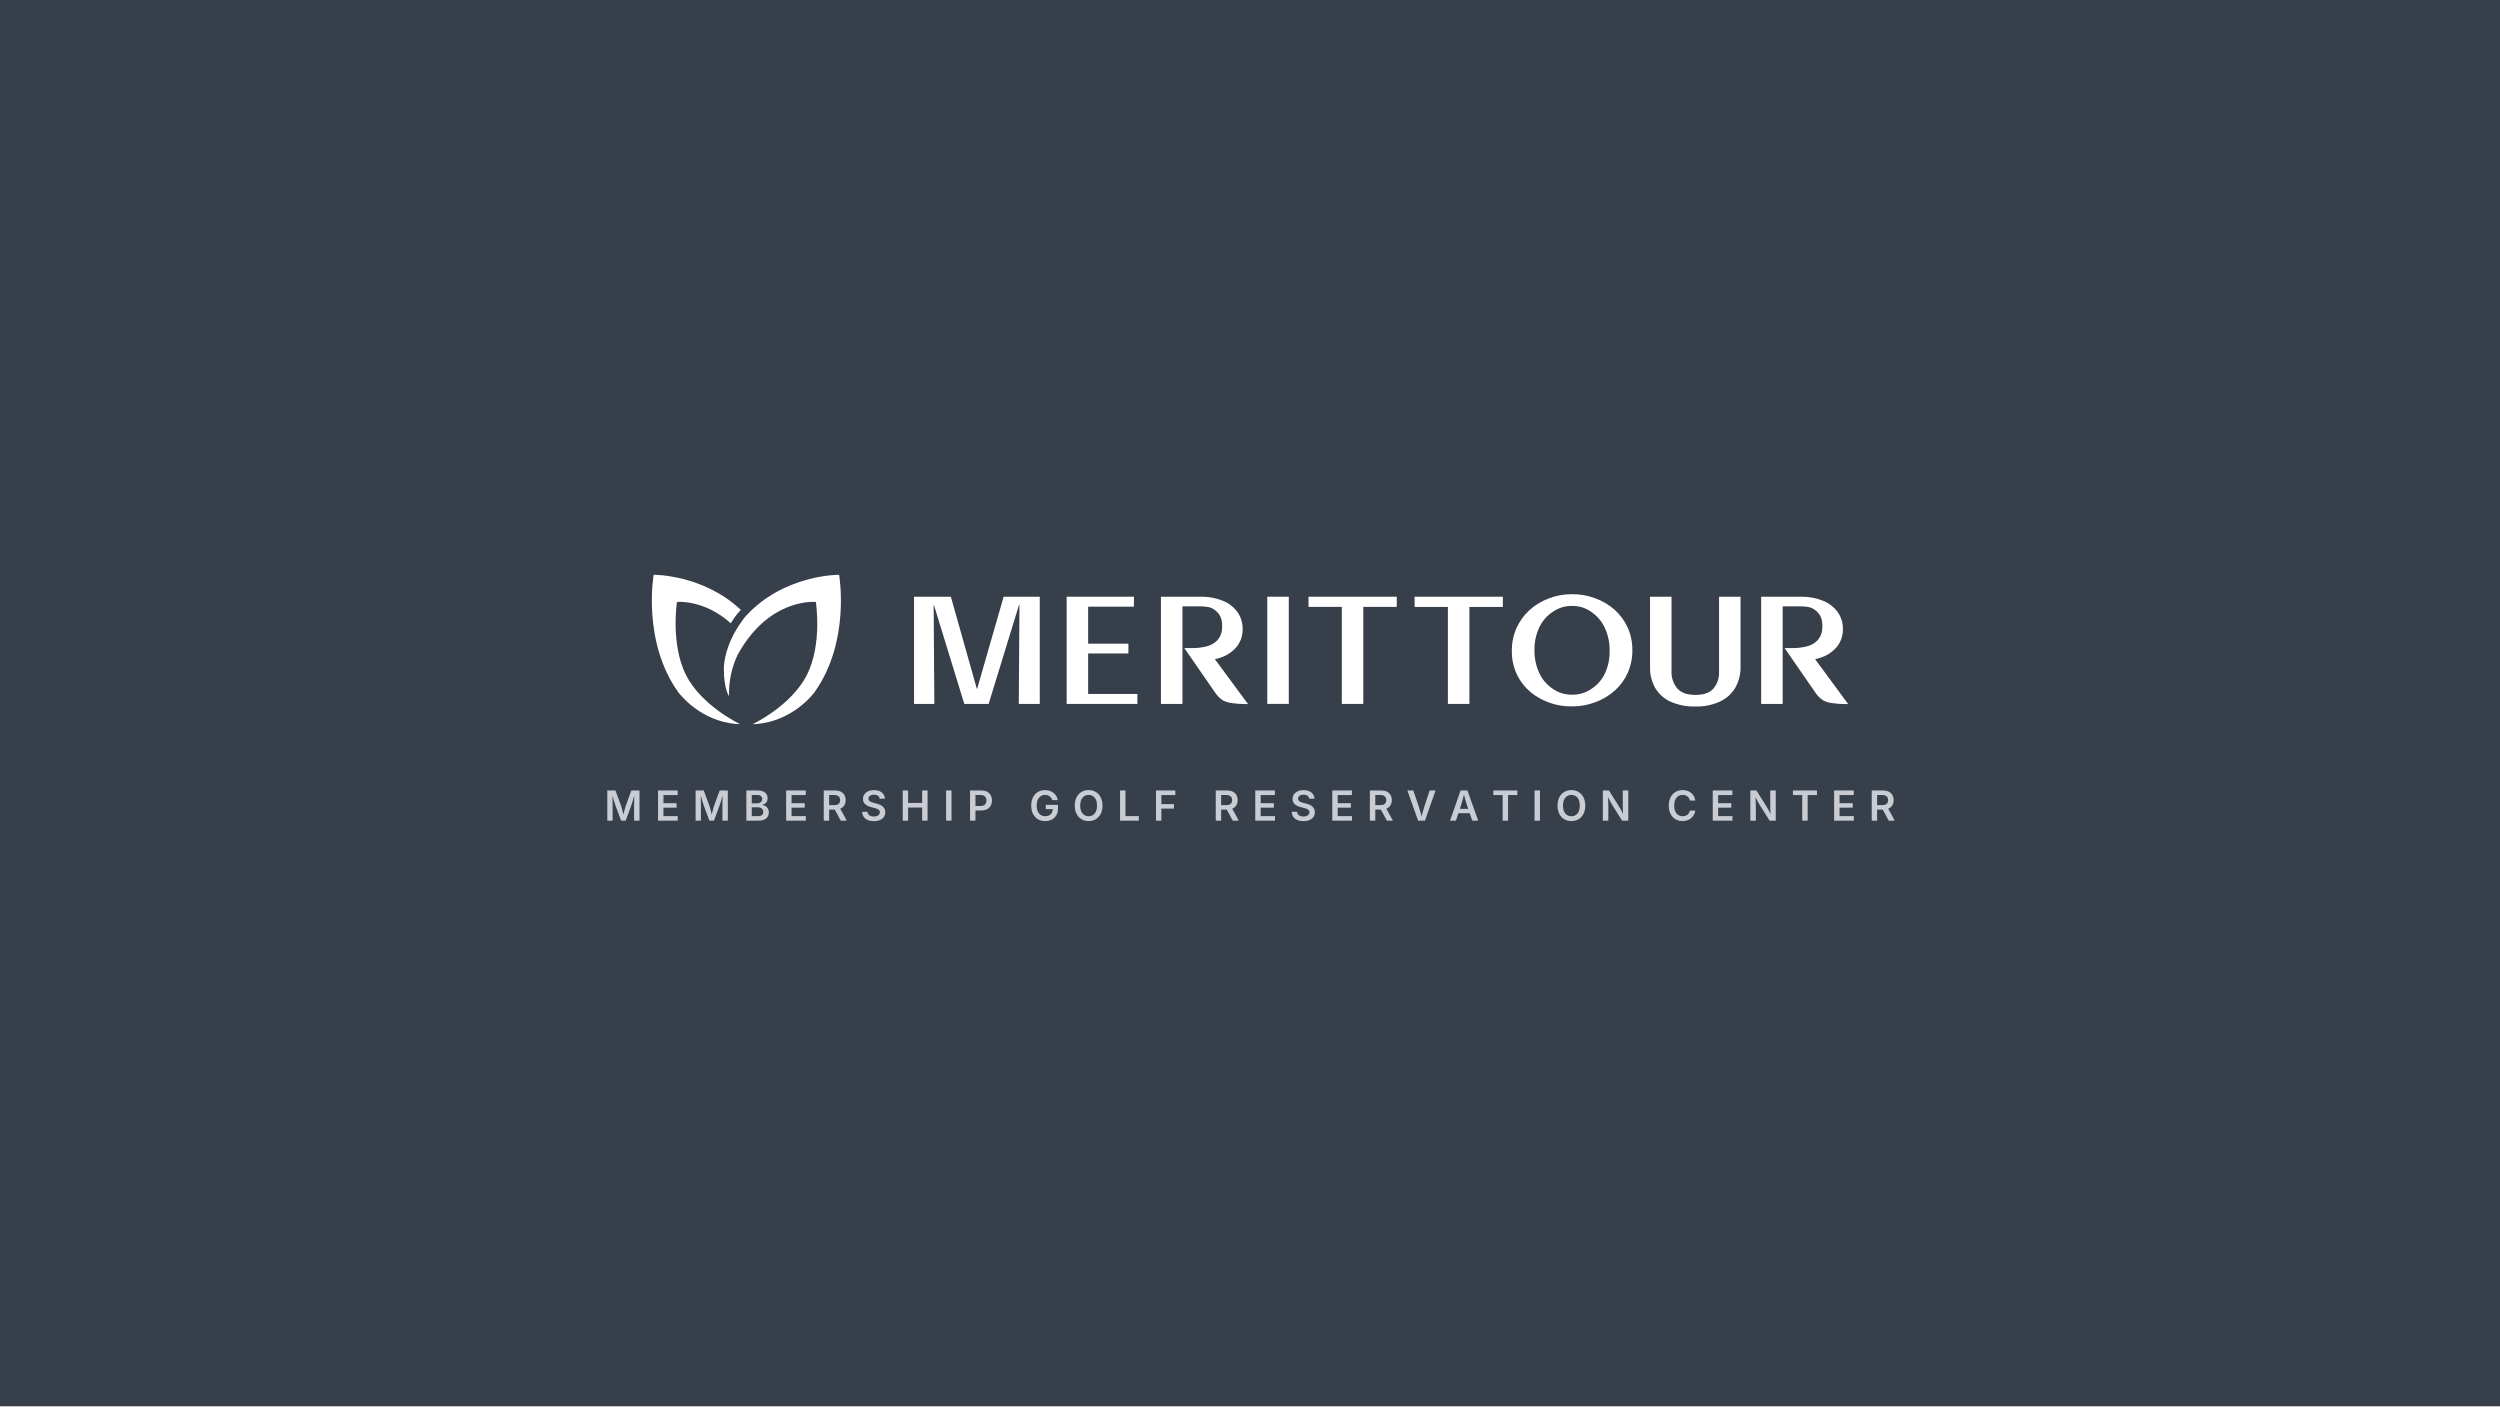
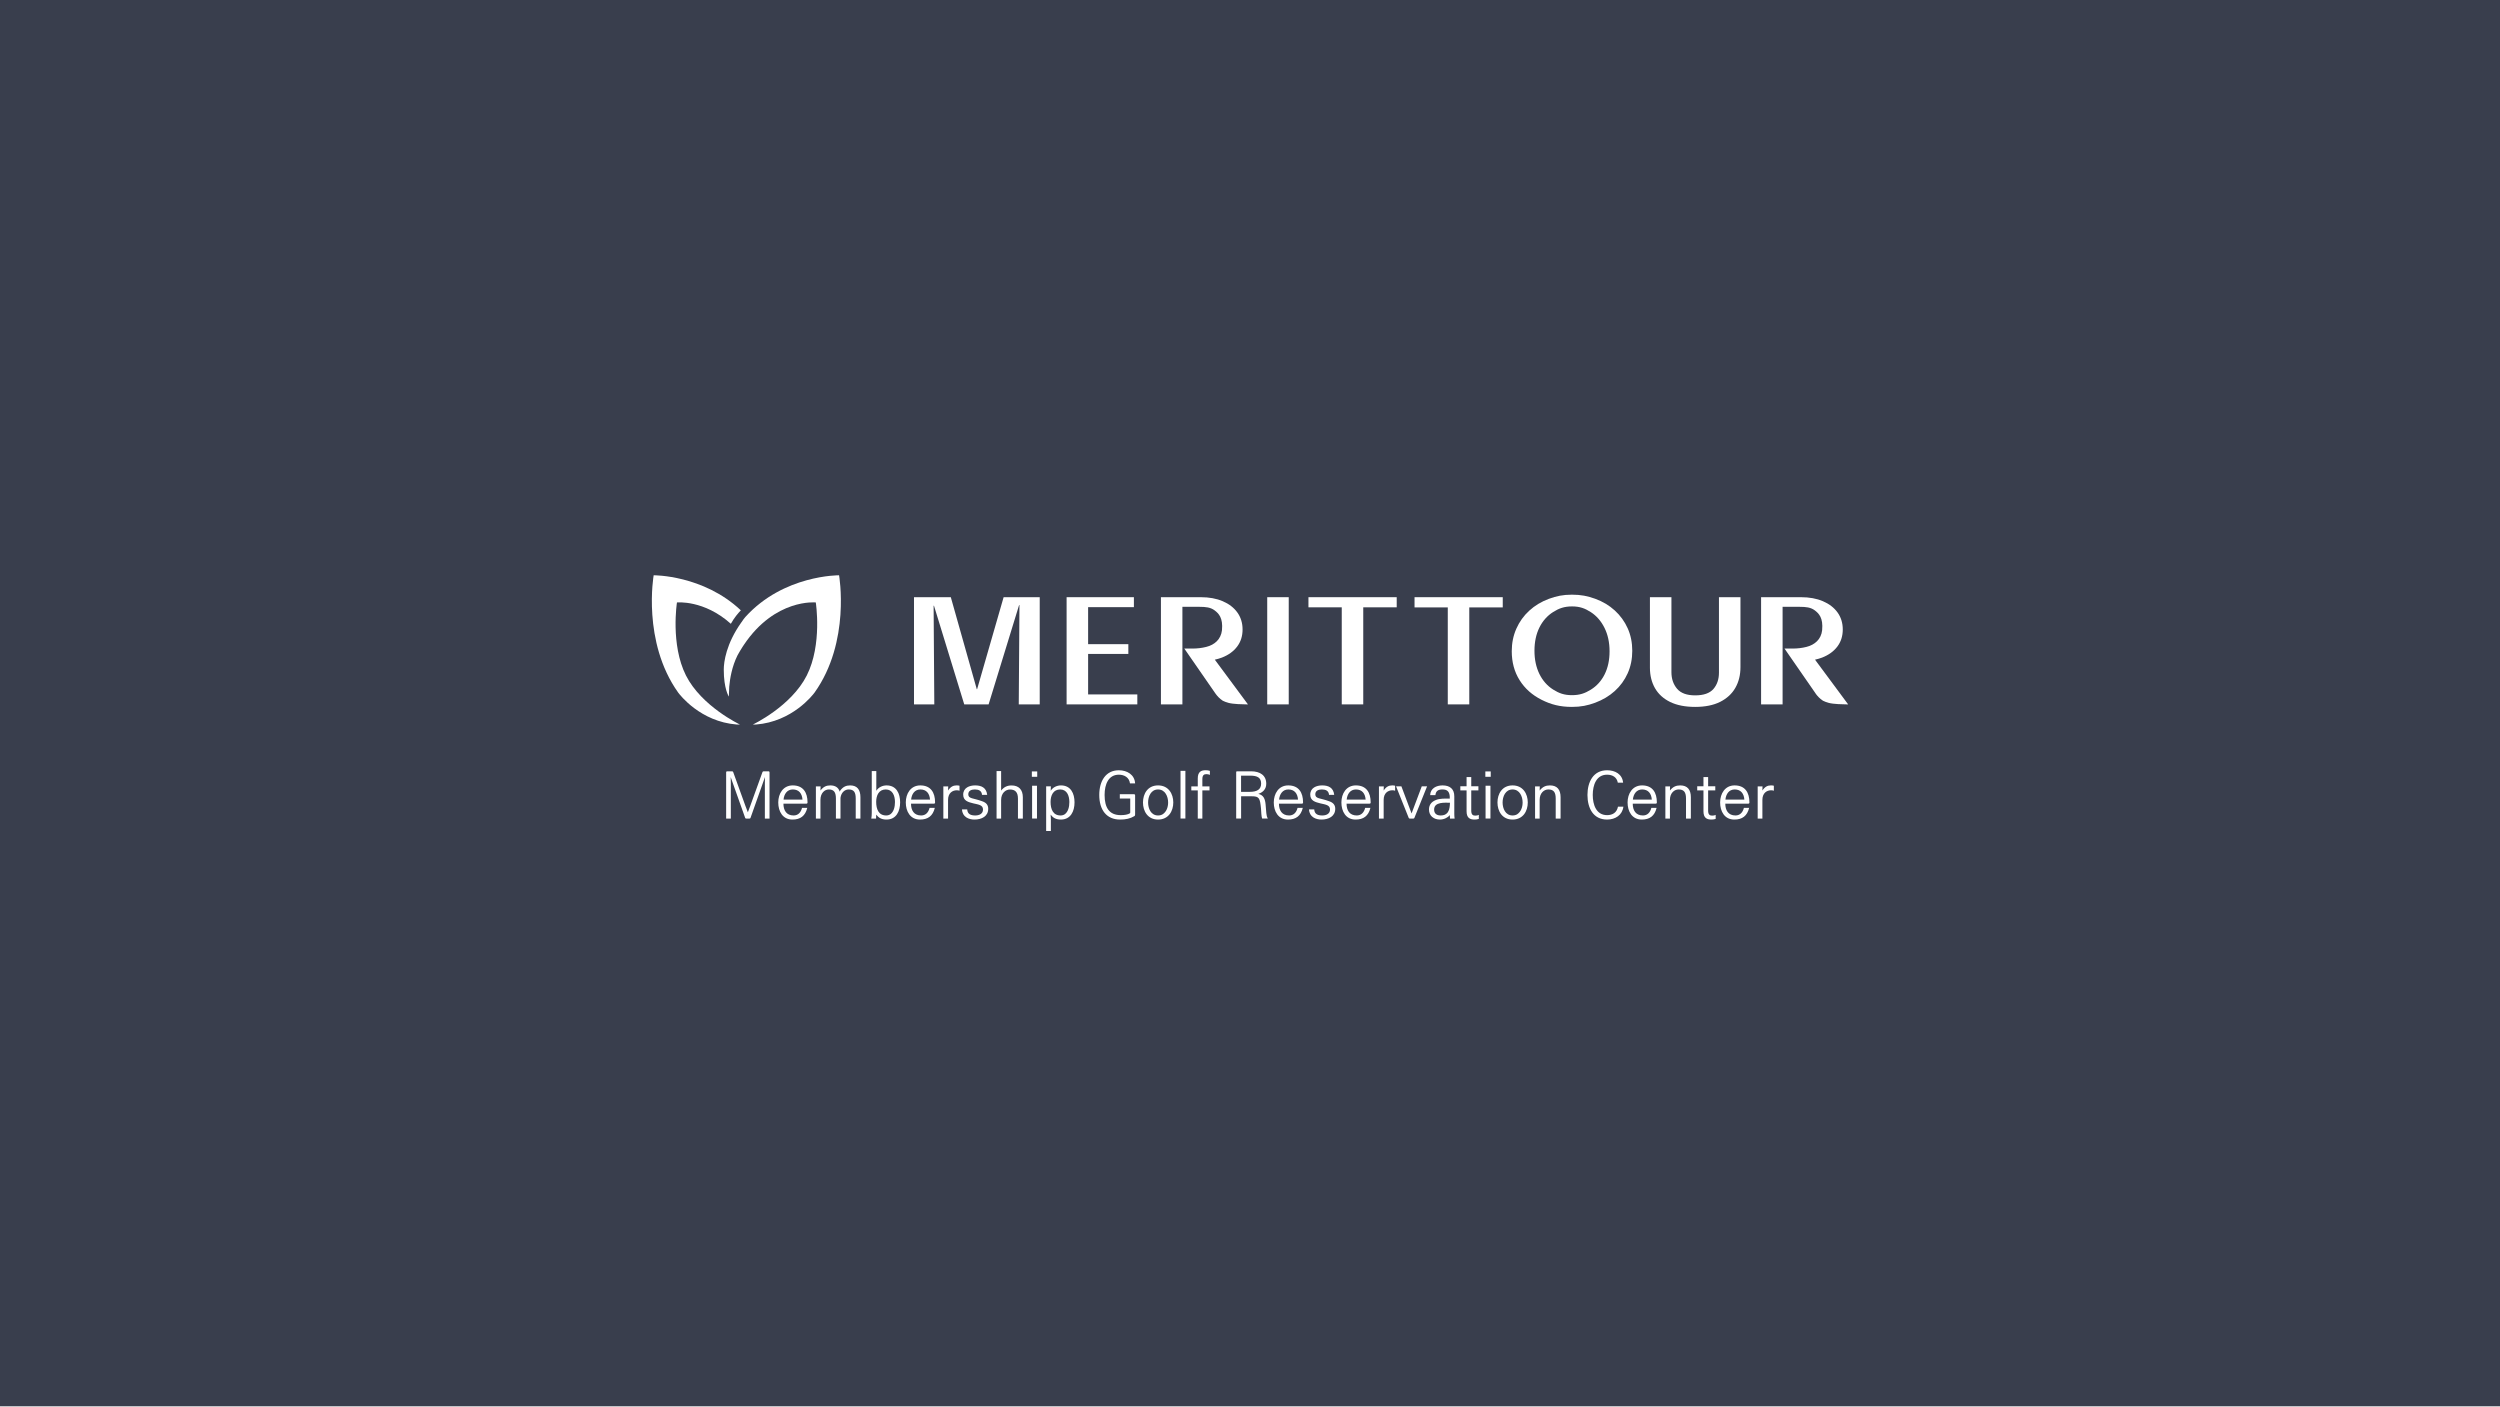
<svg xmlns="http://www.w3.org/2000/svg" width="2048" height="1152" viewBox="0 0 2048 1152">
-   <rect width="2048" height="1152" fill="#373f4a" />
-   <g transform="translate(534.00 470.86) scale(1.816692)" fill="#ffffff">
-     <polygon points="146.69 51.4 146.54 51.4 134.83 9.89 118.23 9.89 118.23 58.23 127.38 58.23 127.07 13.73 127.22 13.73 140.89 58.23 151.87 58.23 165.61 13.45 165.77 13.45 165.46 58.23 174.92 58.23 174.92 9.89 158.63 9.89 146.69 51.4" />
-     <polygon points="196.74 35.48 214.89 35.48 214.89 31.07 196.74 31.07 196.74 14.38 217.38 14.38 217.38 9.89 187.05 9.89 187.05 58.23 218.94 58.23 218.94 53.74 196.74 53.74 196.74 35.48" />
-     <rect x="277.51" y="9.89" width="9.7" height="48.33" />
-     <polygon points="296.11 14.47 311.12 14.47 311.12 58.23 320.81 58.23 320.81 14.47 335.9 14.47 335.9 9.89 296.11 9.89 296.11 14.47" />
-     <polygon points="343.94 14.5 358.95 14.5 358.95 58.23 368.65 58.23 368.65 14.5 383.74 14.5 383.74 9.89 343.94 9.89 343.94 14.5" />
-     <path d="M434.24,15.86a26.37,26.37,0,0,0-8.84-5.25,28.41,28.41,0,0,0-10.48-1.85,27.81,27.81,0,0,0-10.4,1.88A26.51,26.51,0,0,0,395.69,16a24.24,24.24,0,0,0-5.83,8.1,24.86,24.86,0,0,0-2.07,10.2,23.92,23.92,0,0,0,3.56,13,24.44,24.44,0,0,0,9.89,8.85,28.57,28.57,0,0,0,13.68,3.19,28,28,0,0,0,10.48-1.88,27.07,27.07,0,0,0,8.84-5.26,23.57,23.57,0,0,0,5.82-8,24.55,24.55,0,0,0,2.08-10.16,24.55,24.55,0,0,0-2.08-10.16A24.12,24.12,0,0,0,434.24,15.86ZM429.67,44.7a16.86,16.86,0,0,1-6.22,6.9,14.88,14.88,0,0,1-8.53,2.47,14.54,14.54,0,0,1-8.45-2.51,17,17,0,0,1-6.21-7.06A23.36,23.36,0,0,1,398,34.06a23.27,23.27,0,0,1,2.23-10.48,17,17,0,0,1,6.21-7A14.68,14.68,0,0,1,415,14.05a14.17,14.17,0,0,1,8.41,2.55,17.59,17.59,0,0,1,6.22,7.14,23.51,23.51,0,0,1,2.26,10.56A22.93,22.93,0,0,1,429.67,44.7Z" />
-     <path d="M481.23,43.93a10.81,10.81,0,0,1-2.51,7.36c-1.66,1.92-4.4,2.88-8.2,2.88s-6.48-1-8.18-3a11.12,11.12,0,0,1-2.54-7.46V9.89h-9.69V41.67A18.24,18.24,0,0,0,452.42,51a15.4,15.4,0,0,0,6.84,6.18,25.62,25.62,0,0,0,11.26,2.2,24.89,24.89,0,0,0,11.25-2.27,15.82,15.82,0,0,0,6.85-6.29,18.52,18.52,0,0,0,2.3-9.35V9.89h-9.69Z" />
-     <path d="M257.1,37.12a15.52,15.52,0,0,0,6.84-4.94,12.39,12.39,0,0,0,2.46-7.72,12.78,12.78,0,0,0-2.35-7.67,15.12,15.12,0,0,0-6.6-5.08,25.07,25.07,0,0,0-9.89-1.82h-18V58.23h9.7v-44H247c2.76,0,5,.23,6.78,1.6s3.85,3.35,3.32,8.93a8.25,8.25,0,0,1-2.32,5A10.28,10.28,0,0,1,250,32.32a25.34,25.34,0,0,1-6.29.74h-3.6L253.91,53h0l.44.62a12,12,0,0,0,3.14,3,13.5,13.5,0,0,0,2.6,1,41.48,41.48,0,0,0,8.05.67h.68L253.88,38.06A22.35,22.35,0,0,0,257.1,37.12Z" />
-     <path d="M84.43,0s-25-.23-42.24,18.8a17.14,17.14,0,0,0-1.73,2.37v-.06c-7,9.81-8,18.06-8,21.41,0,8.74,2.3,12.21,2.3,12.21,0-1.56.08-3.06.15-4.44a40.71,40.71,0,0,1,3.77-14.21q1.11-2,2.26-3.8c.22-.33.45-.66.62-.94,14.07-21,32.4-19.09,32.4-19.09s3,19-4.06,32.94S45.54,67.31,45.54,67.31H47C63.37,66,72.61,54,73.37,52.91,89.74,30,84.43,0,84.43,0Z" />
-     <path d="M15.38,45.19c-7-14-4.06-32.94-4.06-32.94S23.5,11,35.62,21.89a29.79,29.79,0,0,1,4.51-6.06C23.15-.19.82,0,.82,0S-4.49,30,11.88,52.91c.76,1,10,13.13,26.43,14.4h1.41S22.44,59.16,15.38,45.19Z" />
-     <path d="M527.76,37.12a15.4,15.4,0,0,0,6.84-4.94,12.34,12.34,0,0,0,2.47-7.72,12.85,12.85,0,0,0-2.35-7.67,15.15,15.15,0,0,0-6.61-5.08,25,25,0,0,0-9.89-1.82h-18V58.23h9.7v-44h7.74c2.76,0,5,.23,6.78,1.6s3.85,3.35,3.31,8.93a8.24,8.24,0,0,1-2.31,5,10.28,10.28,0,0,1-4.77,2.56,25.42,25.42,0,0,1-6.3.74H510.8L524.58,53h0l.43.62a12.05,12.05,0,0,0,3.15,3,13.5,13.5,0,0,0,2.6,1,41.42,41.42,0,0,0,8,.67h.68L524.55,38.06A22.21,22.21,0,0,0,527.76,37.12Z" />
+   <rect width="2048" height="1152" fill="#393E4D" />
+   <g fill="#FFFFFF">
+     <g transform="translate(138.916 70.334) scale(2.528701)">
+       <g id="logo" transform="translate(-79.1976,-55.9971) scale(3.429785)">
+         <path fill-rule="nonzero" fill="#FFFFFF" d="M 99.367 73.316 L 99.336 73.316 L 96.883 64.625 L 93.406 64.625 L 93.406 74.75 L 95.324 74.75 L 95.258 65.43 L 95.293 65.43 L 98.152 74.75 L 100.453 74.75 L 103.332 65.371 L 103.367 65.371 L 103.301 74.75 L 105.281 74.75 L 105.281 64.625 L 101.871 64.625 Z M 99.367 73.316 " />
+         <path fill-rule="nonzero" fill="#FFFFFF" d="M 109.852 69.984 L 113.652 69.984 L 113.652 69.062 L 109.852 69.062 L 109.852 65.566 L 114.176 65.566 L 114.176 64.625 L 107.82 64.625 L 107.82 74.75 L 114.5 74.75 L 114.5 73.809 L 109.852 73.809 Z M 109.852 69.984 " />
+         <path fill-rule="nonzero" fill="#FFFFFF" d="M 126.77 74.75 L 128.801 74.75 L 128.801 64.625 L 126.77 64.625 Z M 126.77 74.75 " />
+         <path fill-rule="nonzero" fill="#FFFFFF" d="M 130.664 65.582 L 133.809 65.582 L 133.809 74.75 L 135.84 74.75 L 135.84 65.582 L 139 65.582 L 139 64.625 L 130.664 64.625 Z M 130.664 65.582 " />
+         <path fill-rule="nonzero" fill="#FFFFFF" d="M 140.684 65.59 L 143.824 65.59 L 143.824 74.75 L 145.855 74.75 L 145.855 65.59 L 149.016 65.59 L 149.016 64.625 L 140.684 64.625 Z M 140.684 65.59 " />
+         <path fill-rule="nonzero" fill="#FFFFFF" d="M 158.637 71.918 C 158.328 72.535 157.891 73.016 157.336 73.359 C 156.777 73.707 156.281 73.879 155.551 73.879 C 154.828 73.879 154.336 73.703 153.781 73.352 C 153.223 73 152.789 72.508 152.477 71.875 C 152.168 71.238 152.012 70.512 152.012 69.688 C 152.012 68.852 152.168 68.121 152.477 67.492 C 152.789 66.863 153.223 66.375 153.781 66.023 C 154.336 65.672 154.836 65.496 155.566 65.496 C 156.285 65.496 156.777 65.676 157.328 66.031 C 157.879 66.387 158.312 66.887 158.629 67.527 C 158.945 68.164 159.105 68.902 159.105 69.738 C 159.105 70.57 158.949 71.297 158.637 71.918 M 159.594 65.875 C 159.07 65.398 158.453 65.031 157.746 64.773 C 157.035 64.516 156.402 64.387 155.551 64.387 C 154.707 64.387 154.078 64.52 153.371 64.781 C 152.66 65.047 152.043 65.418 151.52 65.898 C 150.996 66.379 150.59 66.945 150.301 67.598 C 150.012 68.246 149.867 68.957 149.867 69.73 C 149.867 70.766 150.113 71.676 150.609 72.465 C 151.105 73.254 151.797 73.871 152.684 74.316 C 153.566 74.762 154.426 74.988 155.551 74.988 C 156.402 74.988 157.035 74.855 157.746 74.594 C 158.453 74.328 159.07 73.965 159.594 73.492 C 160.117 73.02 160.527 72.461 160.816 71.816 C 161.105 71.172 161.25 70.461 161.25 69.688 C 161.25 68.914 161.105 68.203 160.816 67.559 C 160.527 66.914 160.117 66.352 159.594 65.875 " />
+         <path fill-rule="nonzero" fill="#FFFFFF" d="M 169.438 71.754 C 169.438 72.379 169.262 72.895 168.914 73.297 C 168.562 73.699 167.988 73.898 167.191 73.898 C 166.406 73.898 165.836 73.691 165.48 73.273 C 165.129 72.855 164.949 72.336 164.949 71.711 L 164.949 64.625 L 162.918 64.625 L 162.918 71.281 C 162.918 72.023 163.082 72.676 163.402 73.23 C 163.723 73.785 164.203 74.219 164.836 74.527 C 165.469 74.832 166.254 74.988 167.191 74.988 C 168.133 74.988 168.918 74.828 169.551 74.512 C 170.184 74.191 170.664 73.754 170.984 73.191 C 171.305 72.633 171.469 71.98 171.469 71.234 L 171.469 64.625 L 169.438 64.625 Z M 169.438 71.754 " />
+         <path fill-rule="nonzero" fill="#FFFFFF" d="M 122.492 70.328 C 123.105 70.09 123.582 69.746 123.926 69.293 C 124.27 68.84 124.441 68.301 124.441 67.676 C 124.441 67.062 124.277 66.527 123.949 66.07 C 123.621 65.613 123.16 65.258 122.566 65.004 C 121.973 64.75 121.281 64.625 120.496 64.625 L 116.73 64.625 L 116.73 74.75 L 118.758 74.75 L 118.758 65.535 L 120.379 65.535 C 120.961 65.535 121.418 65.582 121.801 65.871 C 122.184 66.16 122.605 66.574 122.496 67.742 C 122.453 68.156 122.266 68.535 122.008 68.785 C 121.754 69.039 121.418 69.219 121.012 69.32 C 120.602 69.426 120.16 69.477 119.691 69.477 L 118.938 69.477 L 121.824 73.645 L 121.918 73.777 C 122.035 73.934 122.254 74.203 122.574 74.406 C 122.719 74.477 122.898 74.551 123.121 74.609 C 123.574 74.73 124.461 74.746 124.805 74.75 L 124.949 74.75 L 121.82 70.527 C 122.055 70.473 122.281 70.41 122.492 70.328 " />
+         <path fill-rule="nonzero" fill="#FFFFFF" d="M 86.328 62.555 C 86.328 62.555 81.09 62.504 77.48 66.492 C 77.359 66.625 77.238 66.797 77.117 66.984 L 77.121 66.973 C 75.652 69.027 75.438 70.758 75.438 71.461 C 75.434 73.289 75.918 74.016 75.918 74.016 C 75.922 73.691 75.938 73.375 75.953 73.086 C 76.02 72.312 76.211 71.168 76.738 70.113 C 76.895 69.832 77.051 69.562 77.215 69.312 C 77.258 69.246 77.309 69.176 77.344 69.117 C 80.289 64.727 84.129 65.121 84.129 65.121 C 84.129 65.121 84.758 69.09 83.277 72.02 C 81.801 74.945 78.184 76.652 78.184 76.652 L 78.477 76.652 C 81.918 76.387 83.852 73.852 84.012 73.637 C 87.441 68.832 86.328 62.555 86.328 62.555 " />
+         <path fill-rule="nonzero" fill="#FFFFFF" d="M 71.867 72.02 C 70.391 69.09 71.016 65.121 71.016 65.121 C 71.016 65.121 73.566 64.859 76.105 67.137 C 76.434 66.551 76.805 66.121 77.051 65.867 C 73.492 62.512 68.816 62.555 68.816 62.555 C 68.816 62.555 67.707 68.832 71.133 73.637 C 71.293 73.852 73.23 76.387 76.668 76.652 L 76.965 76.652 C 76.965 76.652 73.344 74.945 71.867 72.02 " />
+         <path fill-rule="nonzero" fill="#FFFFFF" d="M 179.184 70.328 C 179.793 70.09 180.273 69.746 180.617 69.293 C 180.961 68.84 181.133 68.301 181.133 67.676 C 181.133 67.062 180.969 66.527 180.641 66.07 C 180.312 65.613 179.852 65.258 179.258 65.004 C 178.664 64.75 177.973 64.625 177.184 64.625 L 173.418 64.625 L 173.418 74.75 L 175.449 74.75 L 175.449 65.535 L 177.07 65.535 C 177.648 65.535 178.109 65.582 178.492 65.871 C 178.871 66.16 179.297 66.574 179.184 67.742 C 179.145 68.156 178.957 68.535 178.699 68.785 C 178.441 69.039 178.109 69.219 177.703 69.32 C 177.293 69.426 176.852 69.477 176.383 69.477 L 175.629 69.477 L 178.516 73.645 L 178.605 73.777 C 178.723 73.934 178.945 74.203 179.266 74.406 C 179.41 74.477 179.59 74.551 179.812 74.609 C 180.266 74.73 181.152 74.746 181.496 74.75 L 181.641 74.75 L 178.512 70.527 C 178.746 70.473 178.973 70.41 179.184 70.328 " />
+       </g>
+     </g>
+     <g transform="translate(119.522 70.334) scale(2.528701)">
+       <g id="slogan" transform="translate(-79.1976,-203.3838) scale(3.429785)">
+         <path fill-rule="nonzero" fill="#FFFFFF" d="M 81.996 128.508 L 81.555 128.508 L 81.555 125.137 L 81.566 124.586 L 80.199 128.445 C 80.188 128.488 80.156 128.508 80.102 128.508 L 79.785 128.508 C 79.738 128.508 79.707 128.488 79.695 128.445 L 78.328 124.59 L 78.34 125.141 L 78.34 128.508 L 77.898 128.508 L 77.898 124.156 C 77.898 124.078 77.934 124.043 78 124.043 L 78.445 124.043 C 78.516 124.043 78.551 124.066 78.566 124.121 L 79.719 127.312 L 79.949 127.914 L 80.176 127.312 L 81.328 124.121 C 81.348 124.066 81.383 124.043 81.449 124.043 L 81.895 124.043 C 81.961 124.043 81.996 124.078 81.996 124.156 Z M 81.996 128.508 " />
+         <path fill-rule="nonzero" fill="#FFFFFF" d="M 85.109 126.715 C 85.066 126.141 84.773 125.758 84.195 125.758 C 83.648 125.758 83.367 126.207 83.32 126.715 Z M 85.562 127.496 C 85.371 128.266 84.906 128.602 84.16 128.602 C 83.242 128.602 82.82 127.836 82.82 126.988 C 82.82 126.152 83.281 125.375 84.188 125.375 C 85.18 125.375 85.586 126.051 85.586 126.984 C 85.586 127.059 85.551 127.098 85.484 127.098 L 83.309 127.098 C 83.309 127.723 83.586 128.215 84.273 128.215 C 84.676 128.215 84.953 127.949 85.066 127.496 Z M 85.562 127.496 " />
+         <path fill-rule="nonzero" fill="#FFFFFF" d="M 90.582 128.508 L 90.137 128.508 L 90.137 126.617 C 90.137 126.02 89.969 125.758 89.465 125.758 C 89.125 125.758 88.766 126.027 88.699 126.551 L 88.699 128.508 L 88.266 128.508 L 88.266 126.617 C 88.266 126.02 88.078 125.758 87.594 125.758 C 87.207 125.758 86.805 126.094 86.805 126.742 L 86.805 128.508 L 86.375 128.508 L 86.375 125.469 L 86.82 125.469 L 86.805 125.859 C 87.086 125.5 87.355 125.375 87.738 125.375 C 88.203 125.375 88.504 125.57 88.629 125.969 L 88.676 125.859 C 88.945 125.5 89.234 125.375 89.613 125.375 C 90.266 125.375 90.582 125.77 90.582 126.492 Z M 90.582 128.508 " />
+         <path fill-rule="nonzero" fill="#FFFFFF" d="M 93.844 126.945 C 93.844 126.332 93.605 125.758 92.977 125.758 C 92.328 125.758 92.07 126.309 92.07 126.93 C 92.07 127.629 92.301 128.215 93.02 128.215 C 93.168 128.215 93.305 128.172 93.418 128.094 C 93.738 127.855 93.844 127.391 93.844 126.945 M 92.059 128.508 L 91.609 128.508 C 91.641 128.363 91.652 128.129 91.652 127.969 L 91.652 124.02 L 92.082 124.02 L 92.082 125.883 C 92.289 125.543 92.684 125.375 93.051 125.375 C 93.977 125.375 94.332 126.133 94.332 126.977 C 94.332 127.832 93.957 128.602 93.043 128.602 C 92.559 128.602 92.289 128.418 92.074 128.137 Z M 92.059 128.508 " />
+         <path fill-rule="nonzero" fill="#FFFFFF" d="M 97.156 126.715 C 97.113 126.141 96.82 125.758 96.242 125.758 C 95.699 125.758 95.418 126.207 95.371 126.715 Z M 97.609 127.496 C 97.422 128.266 96.953 128.602 96.207 128.602 C 95.293 128.602 94.867 127.836 94.867 126.988 C 94.867 126.152 95.328 125.375 96.238 125.375 C 97.227 125.375 97.633 126.051 97.633 126.984 C 97.633 127.059 97.598 127.098 97.531 127.098 L 95.359 127.098 C 95.359 127.723 95.633 128.215 96.32 128.215 C 96.727 128.215 97 127.949 97.113 127.496 Z M 97.609 127.496 " />
+         <path fill-rule="nonzero" fill="#FFFFFF" d="M 98.859 128.508 L 98.414 128.508 L 98.414 125.469 L 98.875 125.469 L 98.859 125.859 C 99.094 125.5 99.352 125.375 99.66 125.375 C 99.758 125.375 99.875 125.379 99.941 125.406 L 99.941 125.879 C 99.852 125.848 99.793 125.836 99.68 125.836 C 99.277 125.836 98.859 126.094 98.859 126.742 Z M 98.859 128.508 " />
+         <path fill-rule="nonzero" fill="#FFFFFF" d="M 102.066 126.266 C 102.035 125.863 101.73 125.758 101.383 125.758 C 101.066 125.758 100.77 125.871 100.77 126.219 C 100.77 126.652 101.254 126.562 102.066 126.867 C 102.496 127.008 102.652 127.25 102.652 127.59 C 102.652 128.293 102.035 128.602 101.348 128.602 C 100.824 128.602 100.207 128.363 100.176 127.641 L 100.668 127.641 C 100.695 128.113 101.043 128.215 101.43 128.215 C 101.797 128.215 102.16 128.062 102.16 127.652 C 102.16 127.223 101.73 127.184 101.254 127.074 C 100.785 126.957 100.289 126.84 100.289 126.246 C 100.289 125.594 100.887 125.375 101.414 125.375 C 102.004 125.375 102.477 125.582 102.555 126.266 Z M 102.066 126.266 " />
+         <path fill-rule="nonzero" fill="#FFFFFF" d="M 105.922 128.508 L 105.461 128.508 L 105.461 126.625 C 105.461 126.027 105.211 125.762 104.703 125.762 C 104.301 125.762 103.871 126.098 103.871 126.75 L 103.871 128.508 L 103.441 128.508 L 103.441 124.02 L 103.871 124.02 L 103.871 125.863 C 104.152 125.508 104.469 125.379 104.859 125.379 C 105.535 125.379 105.922 125.777 105.922 126.496 Z M 105.922 128.508 " />
+         <path fill-rule="nonzero" fill="#FFFFFF" d="M 107.258 128.504 L 106.797 128.504 L 106.797 125.406 L 107.258 125.406 Z M 107.281 124.562 L 106.773 124.562 L 106.773 124.055 L 107.281 124.055 Z M 107.281 124.562 " />
+         <path fill-rule="nonzero" fill="#FFFFFF" d="M 110.316 126.945 C 110.316 126.332 110.078 125.758 109.449 125.758 C 108.801 125.758 108.543 126.309 108.543 126.93 C 108.543 127.629 108.773 128.215 109.492 128.215 C 109.641 128.215 109.777 128.172 109.891 128.094 C 110.211 127.855 110.316 127.391 110.316 126.945 M 108.57 129.68 L 108.125 129.68 L 108.125 125.465 L 108.57 125.465 L 108.555 125.883 C 108.762 125.543 109.156 125.375 109.523 125.375 C 110.449 125.375 110.805 126.133 110.805 126.977 C 110.805 127.832 110.43 128.602 109.516 128.602 C 109.031 128.602 108.762 128.418 108.547 128.137 L 108.57 128.559 Z M 108.57 129.68 " />
+         <path fill-rule="nonzero" fill="#FFFFFF" d="M 116.527 128.105 C 116.527 128.203 116.516 128.238 116.449 128.281 C 116.066 128.512 115.637 128.602 115.105 128.602 C 113.832 128.602 113.141 127.695 113.141 126.277 C 113.141 124.988 113.738 123.945 114.992 123.945 C 115.77 123.945 116.48 124.359 116.527 125.184 L 116.043 125.184 C 115.969 124.609 115.488 124.363 114.992 124.363 C 114.02 124.363 113.645 125.254 113.645 126.277 C 113.645 127.461 114.07 128.184 115.172 128.184 C 115.531 128.184 115.852 128.129 116.02 128.016 C 116.051 128 116.066 127.98 116.066 127.926 L 116.066 126.617 L 115.082 126.617 L 115.082 126.207 L 116.414 126.207 C 116.492 126.207 116.527 126.242 116.527 126.32 Z M 116.527 128.105 " />
+         <path fill-rule="nonzero" fill="#FFFFFF" d="M 119.645 126.988 C 119.645 126.422 119.363 125.758 118.695 125.758 C 118.023 125.758 117.754 126.422 117.754 126.988 C 117.754 127.562 118.023 128.215 118.695 128.215 C 118.859 128.215 119.004 128.176 119.125 128.105 C 119.484 127.875 119.645 127.441 119.645 126.988 M 118.695 128.602 C 117.715 128.602 117.27 127.805 117.27 126.988 C 117.27 126.168 117.715 125.375 118.695 125.375 C 119.68 125.375 120.133 126.168 120.133 126.988 C 120.133 127.395 120.02 127.801 119.781 128.105 C 119.547 128.398 119.195 128.602 118.695 128.602 " />
+         <path fill-rule="nonzero" fill="#FFFFFF" d="M 121.277 128.504 L 120.816 128.504 L 120.816 124 L 121.277 124 Z M 121.277 128.504 " />
+         <path fill-rule="nonzero" fill="#FFFFFF" d="M 122.879 128.508 L 122.445 128.508 L 122.445 125.848 L 121.836 125.848 L 121.836 125.469 L 122.445 125.469 L 122.445 124.723 C 122.445 124.086 122.762 123.941 123.195 123.941 C 123.324 123.941 123.465 123.957 123.59 124 L 123.59 124.383 C 123.488 124.336 123.398 124.312 123.258 124.312 C 123.035 124.312 122.879 124.406 122.879 124.781 L 122.879 125.469 L 123.555 125.469 L 123.555 125.848 L 122.879 125.848 Z M 122.879 128.508 " />
+         <path fill-rule="nonzero" fill="#FFFFFF" d="M 127.359 125.984 C 128.035 125.984 128.43 125.758 128.43 125.207 C 128.43 124.656 128.094 124.453 127.395 124.453 L 126.535 124.453 L 126.535 125.984 Z M 128.523 128.504 C 128.445 128.27 128.441 127.879 128.418 127.566 C 128.32 126.559 128.25 126.402 127.527 126.402 L 126.539 126.402 L 126.539 128.504 L 126.074 128.504 L 126.074 124.156 C 126.074 124.066 126.094 124.043 126.18 124.043 L 127.477 124.043 C 128.328 124.043 128.914 124.426 128.914 125.215 C 128.914 125.715 128.617 126.027 128.164 126.176 C 128.672 126.289 128.805 126.672 128.852 127.168 C 128.93 127.887 128.887 128.203 129.062 128.504 Z M 128.523 128.504 " />
+         <path fill-rule="nonzero" fill="#FFFFFF" d="M 131.914 126.715 C 131.871 126.141 131.578 125.758 131 125.758 C 130.457 125.758 130.176 126.207 130.125 126.715 Z M 132.367 127.496 C 132.176 128.266 131.711 128.602 130.965 128.602 C 130.047 128.602 129.625 127.836 129.625 126.988 C 129.625 126.152 130.086 125.375 130.992 125.375 C 131.984 125.375 132.391 126.051 132.391 126.984 C 132.391 127.059 132.355 127.098 132.289 127.098 L 130.113 127.098 C 130.113 127.723 130.391 128.215 131.078 128.215 C 131.484 128.215 131.758 127.949 131.871 127.496 Z M 132.367 127.496 " />
+         <path fill-rule="nonzero" fill="#FFFFFF" d="M 134.844 126.266 C 134.812 125.863 134.508 125.758 134.16 125.758 C 133.848 125.758 133.547 125.871 133.547 126.219 C 133.547 126.652 134.031 126.562 134.844 126.867 C 135.273 127.008 135.43 127.25 135.43 127.59 C 135.43 128.293 134.812 128.602 134.125 128.602 C 133.602 128.602 132.984 128.363 132.953 127.641 L 133.445 127.641 C 133.477 128.113 133.82 128.215 134.211 128.215 C 134.574 128.215 134.938 128.062 134.938 127.652 C 134.938 127.223 134.508 127.184 134.031 127.074 C 133.566 126.957 133.07 126.84 133.07 126.246 C 133.07 125.594 133.668 125.375 134.191 125.375 C 134.785 125.375 135.258 125.582 135.332 126.266 Z M 134.844 126.266 " />
+         <path fill-rule="nonzero" fill="#FFFFFF" d="M 138.301 126.715 C 138.258 126.141 137.965 125.758 137.387 125.758 C 136.84 125.758 136.559 126.207 136.512 126.715 Z M 138.754 127.496 C 138.562 128.266 138.098 128.602 137.348 128.602 C 136.434 128.602 136.012 127.836 136.012 126.988 C 136.012 126.152 136.469 125.375 137.379 125.375 C 138.371 125.375 138.777 126.051 138.777 126.984 C 138.777 127.059 138.742 127.098 138.676 127.098 L 136.5 127.098 C 136.5 127.723 136.777 128.215 137.465 128.215 C 137.867 128.215 138.145 127.949 138.258 127.496 Z M 138.754 127.496 " />
+         <path fill-rule="nonzero" fill="#FFFFFF" d="M 140.004 128.508 L 139.559 128.508 L 139.559 125.469 L 140.016 125.469 L 140.004 125.859 C 140.238 125.5 140.496 125.375 140.805 125.375 C 140.898 125.375 141.02 125.379 141.086 125.406 L 141.086 125.879 C 140.996 125.848 140.938 125.836 140.824 125.836 C 140.422 125.836 140.004 126.094 140.004 126.742 Z M 140.004 128.508 " />
+         <path fill-rule="nonzero" fill="#FFFFFF" d="M 142.906 128.445 C 142.891 128.488 142.863 128.508 142.809 128.508 L 142.469 128.508 C 142.422 128.508 142.391 128.488 142.371 128.445 L 141.176 125.465 L 141.68 125.465 L 142.641 128.023 L 143.602 125.465 L 144.105 125.465 Z M 142.906 128.445 " />
+         <path fill-rule="nonzero" fill="#FFFFFF" d="M 146.266 127.012 C 145.809 127.012 144.77 126.906 144.77 127.656 C 144.77 128.066 145.051 128.215 145.391 128.215 C 145.531 128.215 145.645 128.195 145.738 128.16 C 146.043 128.039 146.18 127.781 146.227 127.465 C 146.25 127.316 146.266 127.168 146.266 127.012 M 146.27 128.508 L 146.25 128.176 C 146.078 128.41 145.703 128.602 145.32 128.602 C 144.746 128.602 144.285 128.262 144.285 127.652 C 144.285 127.223 144.512 126.934 144.895 126.773 C 145.297 126.582 145.875 126.625 146.246 126.625 L 146.246 126.402 C 146.203 125.906 145.957 125.758 145.559 125.758 C 145.199 125.758 144.938 125.863 144.891 126.293 L 144.395 126.293 C 144.422 125.656 144.973 125.375 145.566 125.375 C 146.25 125.375 146.684 125.703 146.676 126.422 L 146.676 128.047 C 146.676 128.184 146.684 128.387 146.707 128.508 Z M 146.27 128.508 " />
+         <path fill-rule="nonzero" fill="#FFFFFF" d="M 148.992 128.543 C 148.867 128.582 148.723 128.602 148.598 128.602 C 148.16 128.602 147.836 128.457 147.836 127.82 L 147.836 125.848 L 147.246 125.848 L 147.246 125.457 L 147.836 125.457 L 147.836 124.59 L 148.277 124.59 L 148.277 125.457 L 148.953 125.457 L 148.953 125.848 L 148.277 125.848 L 148.277 127.758 C 148.277 128.137 148.434 128.23 148.656 128.23 C 148.801 128.23 148.891 128.207 148.992 128.16 Z M 148.992 128.543 " />
+         <path fill-rule="nonzero" fill="#FFFFFF" d="M 150.09 128.504 L 149.629 128.504 L 149.629 125.406 L 150.09 125.406 Z M 150.117 124.562 L 149.609 124.562 L 149.609 124.055 L 150.117 124.055 Z M 150.117 124.562 " />
+         <path fill-rule="nonzero" fill="#FFFFFF" d="M 153.129 126.988 C 153.129 126.422 152.848 125.758 152.18 125.758 C 151.508 125.758 151.238 126.422 151.238 126.988 C 151.238 127.562 151.508 128.215 152.18 128.215 C 152.344 128.215 152.488 128.176 152.609 128.105 C 152.965 127.875 153.129 127.441 153.129 126.988 M 152.18 128.602 C 151.199 128.602 150.754 127.805 150.754 126.988 C 150.754 126.168 151.199 125.375 152.18 125.375 C 153.164 125.375 153.617 126.168 153.617 126.988 C 153.617 127.395 153.504 127.801 153.266 128.105 C 153.031 128.398 152.68 128.602 152.18 128.602 " />
+         <path fill-rule="nonzero" fill="#FFFFFF" d="M 156.715 128.508 L 156.254 128.508 L 156.254 126.617 C 156.254 126.02 156.062 125.758 155.555 125.758 C 155.156 125.758 154.738 126.094 154.738 126.742 L 154.738 128.508 L 154.305 128.508 L 154.305 125.469 L 154.75 125.469 L 154.738 125.859 C 155.02 125.5 155.324 125.375 155.711 125.375 C 156.387 125.375 156.715 125.77 156.715 126.492 Z M 156.715 128.508 " />
+         <path fill-rule="nonzero" fill="#FFFFFF" d="M 162.648 127.383 C 162.551 128.172 161.895 128.602 161.109 128.602 C 159.797 128.602 159.254 127.52 159.254 126.277 C 159.254 125.051 159.801 123.945 161.109 123.945 C 161.859 123.945 162.543 124.305 162.621 125.117 L 162.121 125.117 C 162.031 124.617 161.637 124.363 161.109 124.363 C 160.078 124.363 159.754 125.363 159.754 126.277 C 159.754 127.188 160.078 128.184 161.109 128.184 C 161.613 128.184 162.023 127.957 162.137 127.383 Z M 162.648 127.383 " />
+         <path fill-rule="nonzero" fill="#FFFFFF" d="M 165.332 126.715 C 165.289 126.141 164.996 125.758 164.418 125.758 C 163.875 125.758 163.594 126.207 163.543 126.715 Z M 165.785 127.496 C 165.598 128.266 165.129 128.602 164.383 128.602 C 163.469 128.602 163.043 127.836 163.043 126.988 C 163.043 126.152 163.504 125.375 164.41 125.375 C 165.402 125.375 165.809 126.051 165.809 126.984 C 165.809 127.059 165.773 127.098 165.707 127.098 L 163.531 127.098 C 163.531 127.723 163.809 128.215 164.496 128.215 C 164.902 128.215 165.176 127.949 165.289 127.496 Z M 165.785 127.496 " />
+         <path fill-rule="nonzero" fill="#FFFFFF" d="M 169.02 128.508 L 168.562 128.508 L 168.562 126.617 C 168.562 126.02 168.371 125.758 167.863 125.758 C 167.461 125.758 167.043 126.094 167.043 126.742 L 167.043 128.508 L 166.613 128.508 L 166.613 125.469 L 167.055 125.469 L 167.043 125.859 C 167.324 125.5 167.629 125.375 168.016 125.375 C 168.691 125.375 169.02 125.77 169.02 126.492 Z M 169.02 128.508 " />
+         <path fill-rule="nonzero" fill="#FFFFFF" d="M 171.363 128.543 C 171.238 128.582 171.094 128.602 170.969 128.602 C 170.535 128.602 170.211 128.457 170.211 127.82 L 170.211 125.848 L 169.621 125.848 L 169.621 125.457 L 170.211 125.457 L 170.211 124.59 L 170.652 124.59 L 170.652 125.457 L 171.328 125.457 L 171.328 125.848 L 170.652 125.848 L 170.652 127.758 C 170.652 128.137 170.809 128.23 171.031 128.23 C 171.176 128.23 171.262 128.207 171.363 128.16 Z M 171.363 128.543 " />
+         <path fill-rule="nonzero" fill="#FFFFFF" d="M 174.074 126.715 C 174.031 126.141 173.738 125.758 173.16 125.758 C 172.613 125.758 172.336 126.207 172.285 126.715 Z M 174.527 127.496 C 174.336 128.266 173.871 128.602 173.125 128.602 C 172.207 128.602 171.785 127.836 171.785 126.988 C 171.785 126.152 172.246 125.375 173.152 125.375 C 174.145 125.375 174.551 126.051 174.551 126.984 C 174.551 127.059 174.516 127.098 174.449 127.098 L 172.273 127.098 C 172.273 127.723 172.551 128.215 173.238 128.215 C 173.641 128.215 173.918 127.949 174.031 127.496 Z M 174.527 127.496 " />
+         <path fill-rule="nonzero" fill="#FFFFFF" d="M 175.777 128.508 L 175.332 128.508 L 175.332 125.469 L 175.789 125.469 L 175.777 125.859 C 176.012 125.5 176.27 125.375 176.578 125.375 C 176.676 125.375 176.793 125.379 176.859 125.406 L 176.859 125.879 C 176.77 125.848 176.711 125.836 176.598 125.836 C 176.195 125.836 175.777 126.094 175.777 126.742 Z M 175.777 128.508 " />
+       </g>
+     </g>
  </g>
-   <path transform="translate(495.01 672.30)" fill="#C9CDD3" d="M6.840 0L2.490 0L2.490-24.736L9.164-24.736L13.862-11.970Q14.111-11.256 14.418-10.135Q14.726-9.015 15.049-7.720Q15.373-6.425 15.664-5.188Q15.954-3.951 16.153-3.005L15.257-3.005Q15.456-3.935 15.747-5.155Q16.037-6.375 16.361-7.678Q16.685-8.981 16.992-10.110Q17.299-11.239 17.531-11.970L22.180-24.736L28.870-24.736L28.870 0L24.454 0L24.454-12.484Q24.454-13.281 24.471-14.410Q24.487-15.539 24.521-16.834Q24.554-18.129 24.587-19.449Q24.620-20.769 24.620-21.964L24.936-21.964Q24.604-20.652 24.213-19.283Q23.823-17.913 23.441-16.626Q23.060-15.340 22.719-14.261Q22.379-13.182 22.130-12.484L17.564 0L13.796 0L9.164-12.484Q8.915-13.182 8.575-14.236Q8.234-15.290 7.844-16.568Q7.454-17.847 7.064-19.233Q6.674-20.619 6.292-21.964L6.657-21.964Q6.674-20.852 6.707-19.548Q6.740-18.245 6.765-16.934Q6.790-15.622 6.815-14.468Q6.840-13.314 6.840-12.484 M60.187 0L44.051 0L44.051-24.736L60.121-24.736L60.121-21.001L48.483-21.001L48.483-14.327L59.258-14.327L59.258-10.642L48.483-10.642L48.483-3.735L60.187-3.735 M79.186 0L74.837 0L74.837-24.736L81.510-24.736L86.209-11.970Q86.458-11.256 86.765-10.135Q87.072-9.015 87.396-7.720Q87.719-6.425 88.010-5.188Q88.300-3.951 88.500-3.005L87.603-3.005Q87.802-3.935 88.093-5.155Q88.383-6.375 88.707-7.678Q89.031-8.981 89.338-10.110Q89.645-11.239 89.878-11.970L94.526-24.736L101.216-24.736L101.216 0L96.800 0L96.800-12.484Q96.800-13.281 96.817-14.410Q96.834-15.539 96.867-16.834Q96.900-18.129 96.933-19.449Q96.966-20.769 96.966-21.964L97.282-21.964Q96.950-20.652 96.560-19.283Q96.170-17.913 95.788-16.626Q95.406-15.340 95.066-14.261Q94.725-13.182 94.476-12.484L89.911 0L86.142 0L81.510-12.484Q81.261-13.182 80.921-14.236Q80.581-15.290 80.191-16.568Q79.800-17.847 79.410-19.233Q79.020-20.619 78.638-21.964L79.004-21.964Q79.020-20.852 79.053-19.548Q79.087-18.245 79.111-16.934Q79.136-15.622 79.161-14.468Q79.186-13.314 79.186-12.484 M126.374 0L116.397 0L116.397-24.736L125.860-24.736Q128.533-24.736 130.309-23.890Q132.085-23.043 132.965-21.599Q133.845-20.154 133.845-18.312Q133.845-16.801 133.264-15.730Q132.683-14.659 131.712-13.995Q130.741-13.331 129.529-13.049L129.529-12.800Q130.840-12.733 132.052-12.003Q133.264-11.272 134.036-9.944Q134.808-8.616 134.808-6.740Q134.808-4.814 133.878-3.287Q132.949-1.760 131.081-0.880Q129.213 0 126.374 0M120.829-10.990L120.829-3.702L125.677-3.702Q128.134-3.702 129.222-4.648Q130.309-5.595 130.309-7.072Q130.309-8.185 129.761-9.073Q129.213-9.961 128.209-10.476Q127.204-10.990 125.827-10.990L120.829-10.990M120.829-21.051L120.829-14.194L125.295-14.194Q126.474-14.194 127.404-14.626Q128.333-15.058 128.873-15.854Q129.413-16.651 129.413-17.747Q129.413-19.191 128.400-20.121Q127.387-21.051 125.395-21.051 M165.146 0L149.009 0L149.009-24.736L165.079-24.736L165.079-21.001L153.442-21.001L153.442-14.327L164.216-14.327L164.216-10.642L153.442-10.642L153.442-3.735L165.146-3.735 M184.228 0L179.795 0L179.795-24.736L189.042-24.736Q191.881-24.736 193.823-23.740Q195.766-22.744 196.762-20.959Q197.758-19.175 197.758-16.817Q197.758-14.460 196.753-12.717Q195.749-10.974 193.790-10.027Q191.831-9.081 188.976-9.081L182.368-9.081L182.368-12.750L188.395-12.750Q190.071-12.750 191.134-13.223Q192.196-13.696 192.711-14.609Q193.226-15.522 193.226-16.817Q193.226-18.146 192.711-19.083Q192.196-20.021 191.125-20.520Q190.055-21.018 188.361-21.018L184.228-21.018L184.228 0M198.671 0L193.707 0L187.697-11.223L192.545-11.223 M220.857 0.382Q217.985 0.382 215.868-0.515Q213.752-1.411 212.556-3.121Q211.361-4.831 211.262-7.271L215.628-7.271Q215.744-5.977 216.441-5.113Q217.138-4.250 218.284-3.827Q219.429-3.403 220.824-3.403Q222.285-3.403 223.406-3.852Q224.526-4.300 225.157-5.105Q225.788-5.910 225.788-6.973Q225.788-7.936 225.232-8.566Q224.676-9.197 223.671-9.637Q222.667-10.077 221.322-10.409L218.516-11.140Q215.412-11.937 213.677-13.547Q211.942-15.157 211.942-17.780Q211.942-19.972 213.121-21.615Q214.300-23.259 216.342-24.164Q218.384-25.068 220.973-25.068Q223.613-25.068 225.605-24.155Q227.597-23.242 228.718-21.632Q229.839-20.021 229.888-17.963L225.589-17.963Q225.423-19.557 224.169-20.428Q222.916-21.300 220.907-21.300Q219.512-21.300 218.508-20.876Q217.504-20.453 216.964-19.723Q216.425-18.992 216.425-18.046Q216.425-17.017 217.064-16.353Q217.703-15.688 218.674-15.290Q219.645-14.892 220.641-14.643L222.949-14.045Q224.327-13.713 225.622-13.165Q226.917-12.617 227.954-11.779Q228.992-10.940 229.606-9.745Q230.221-8.550 230.221-6.939Q230.221-4.765 229.108-3.113Q227.996-1.461 225.904-0.540Q223.812 0.382 220.857 0.382 M248.921 0L244.488 0L244.488-24.736L248.921-24.736L248.921-14.510L260.425-14.510L260.425-24.736L264.858-24.736L264.858 0L260.425 0L260.425-10.774L248.921-10.774 M280.038-24.736L284.471-24.736L284.471 0L280.038 0 M304.084 0L299.652 0L299.652-24.736L308.899-24.736Q311.737-24.736 313.680-23.674Q315.622-22.611 316.618-20.760Q317.614-18.909 317.614-16.552Q317.614-14.178 316.610-12.335Q315.606-10.492 313.647-9.430Q311.688-8.367 308.832-8.367L302.706-8.367L302.706-12.020L308.251-12.020Q309.928-12.020 310.999-12.601Q312.070-13.182 312.576-14.211Q313.082-15.240 313.082-16.552Q313.082-17.863 312.576-18.876Q312.070-19.889 310.990-20.453Q309.911-21.018 308.218-21.018L304.084-21.018 M361.223 0.332Q357.804 0.332 355.230-1.212Q352.657-2.756 351.213-5.595Q349.768-8.434 349.768-12.335Q349.768-16.336 351.254-19.183Q352.740-22.030 355.297-23.549Q357.853-25.068 361.091-25.068Q363.133-25.068 364.901-24.471Q366.669-23.873 368.055-22.769Q369.441-21.665 370.329-20.154Q371.218-18.644 371.500-16.834L366.968-16.834Q366.669-17.830 366.146-18.610Q365.623-19.391 364.884-19.955Q364.145-20.520 363.207-20.810Q362.269-21.101 361.140-21.101Q359.148-21.101 357.579-20.088Q356.011-19.075 355.114-17.133Q354.218-15.190 354.218-12.368Q354.218-9.579 355.114-7.628Q356.011-5.678 357.588-4.657Q359.165-3.636 361.240-3.636Q363.133-3.636 364.519-4.366Q365.905-5.097 366.660-6.441Q367.416-7.786 367.416-9.612L368.429-9.446L361.705-9.446L361.705-12.933L371.716-12.933L371.716-9.961Q371.716-6.790 370.363-4.474Q369.010-2.158 366.644-0.913Q364.278 0.332 361.223 0.332 M396.807 0.332Q393.553 0.332 390.980-1.179Q388.407-2.689 386.921-5.528Q385.435-8.367 385.435-12.352Q385.435-16.353 386.921-19.200Q388.407-22.047 390.980-23.558Q393.553-25.068 396.807-25.068Q400.045-25.068 402.609-23.558Q405.174-22.047 406.660-19.200Q408.146-16.353 408.146-12.352Q408.146-8.367 406.660-5.520Q405.174-2.673 402.609-1.170Q400.045 0.332 396.807 0.332M396.807-3.636Q398.816-3.636 400.368-4.640Q401.921-5.645 402.800-7.595Q403.680-9.546 403.680-12.352Q403.680-15.190 402.800-17.141Q401.921-19.092 400.368-20.096Q398.816-21.101 396.807-21.101Q394.782-21.101 393.221-20.088Q391.661-19.075 390.773-17.125Q389.884-15.174 389.884-12.352Q389.884-9.546 390.773-7.604Q391.661-5.661 393.221-4.648Q394.782-3.636 396.807-3.636 M437.903 0L422.546 0L422.546-24.736L426.979-24.736L426.979-3.735L437.903-3.735 M456.404 0L451.971 0L451.971-24.736L467.809-24.736L467.809-21.001L456.404-21.001L456.404-13.580L466.696-13.580L466.696-9.895L456.404-9.895 M505.358 0L500.926 0L500.926-24.736L510.173-24.736Q513.012-24.736 514.954-23.740Q516.896-22.744 517.892-20.959Q518.888-19.175 518.888-16.817Q518.888-14.460 517.884-12.717Q516.880-10.974 514.921-10.027Q512.962-9.081 510.106-9.081L503.499-9.081L503.499-12.750L509.525-12.750Q511.202-12.750 512.264-13.223Q513.327-13.696 513.842-14.609Q514.356-15.522 514.356-16.817Q514.356-18.146 513.842-19.083Q513.327-20.021 512.256-20.520Q511.185-21.018 509.492-21.018L505.358-21.018L505.358 0M519.802 0L514.838 0L508.828-11.223L513.676-11.223 M549.442 0L533.305 0L533.305-24.736L549.376-24.736L549.376-21.001L537.738-21.001L537.738-14.327L548.512-14.327L548.512-10.642L537.738-10.642L537.738-3.735L549.442-3.735 M572.774 0.382Q569.902 0.382 567.785-0.515Q565.668-1.411 564.473-3.121Q563.278-4.831 563.178-7.271L567.544-7.271Q567.661-5.977 568.358-5.113Q569.055-4.250 570.201-3.827Q571.346-3.403 572.741-3.403Q574.202-3.403 575.322-3.852Q576.443-4.300 577.074-5.105Q577.704-5.910 577.704-6.973Q577.704-7.936 577.148-8.566Q576.592-9.197 575.588-9.637Q574.583-10.077 573.239-10.409L570.433-11.140Q567.329-11.937 565.594-13.547Q563.859-15.157 563.859-17.780Q563.859-19.972 565.037-21.615Q566.216-23.259 568.258-24.164Q570.300-25.068 572.890-25.068Q575.530-25.068 577.522-24.155Q579.514-23.242 580.635-21.632Q581.755-20.021 581.805-17.963L577.505-17.963Q577.339-19.557 576.086-20.428Q574.832-21.300 572.824-21.300Q571.429-21.300 570.425-20.876Q569.420-20.453 568.881-19.723Q568.341-18.992 568.341-18.046Q568.341-17.017 568.980-16.353Q569.620-15.688 570.591-15.290Q571.562-14.892 572.558-14.643L574.866-14.045Q576.244-13.713 577.538-13.165Q578.833-12.617 579.871-11.779Q580.909-10.940 581.523-9.745Q582.137-8.550 582.137-6.939Q582.137-4.765 581.025-3.113Q579.912-1.461 577.821-0.540Q575.729 0.382 572.774 0.382 M612.541 0L596.404 0L596.404-24.736L612.475-24.736L612.475-21.001L600.837-21.001L600.837-14.327L611.612-14.327L611.612-10.642L600.837-10.642L600.837-3.735L612.541-3.735 M631.623 0L627.190 0L627.190-24.736L636.438-24.736Q639.276-24.736 641.219-23.740Q643.161-22.744 644.157-20.959Q645.153-19.175 645.153-16.817Q645.153-14.460 644.149-12.717Q643.145-10.974 641.186-10.027Q639.227-9.081 636.371-9.081L629.764-9.081L629.764-12.750L635.790-12.750Q637.467-12.750 638.529-13.223Q639.592-13.696 640.106-14.609Q640.621-15.522 640.621-16.817Q640.621-18.146 640.106-19.083Q639.592-20.021 638.521-20.520Q637.450-21.018 635.757-21.018L631.623-21.018L631.623 0M646.066 0L641.103 0L635.093-11.223L639.940-11.223 M672.337 0L666.725 0L657.910-24.736L662.774-24.736L667.157-11.887Q667.771-9.961 668.485-7.446Q669.199-4.931 670.029-1.760L669.099-1.760Q669.929-4.980 670.618-7.471Q671.307-9.961 671.905-11.887L676.155-24.736L681.003-24.736 M697.694 0L692.846 0L701.479-24.736L707.107-24.736L715.939 0L711.075 0L706.675-12.850Q706.028-14.842 705.331-17.357Q704.633-19.872 703.787-23.076L704.716-23.076Q703.886-19.839 703.214-17.307Q702.542-14.775 701.944-12.850L697.694 0M710.909-6.126L697.877-6.126L697.877-9.695L710.909-9.695 M735.967-21.001L728.330-21.001L728.330-24.736L748.020-24.736L748.020-21.001L740.400-21.001L740.400 0L735.967 0 M762.088-24.736L766.521-24.736L766.521 0L762.088 0 M792.293 0.332Q789.039 0.332 786.466-1.179Q783.893-2.689 782.407-5.528Q780.921-8.367 780.921-12.352Q780.921-16.353 782.407-19.200Q783.893-22.047 786.466-23.558Q789.039-25.068 792.293-25.068Q795.530-25.068 798.095-23.558Q800.660-22.047 802.146-19.200Q803.632-16.353 803.632-12.352Q803.632-8.367 802.146-5.520Q800.660-2.673 798.095-1.170Q795.530 0.332 792.293 0.332M792.293-3.636Q794.302-3.636 795.854-4.640Q797.406-5.645 798.286-7.595Q799.166-9.546 799.166-12.352Q799.166-15.190 798.286-17.141Q797.406-19.092 795.854-20.096Q794.302-21.101 792.293-21.101Q790.268-21.101 788.707-20.088Q787.146-19.075 786.258-17.125Q785.370-15.174 785.370-12.352Q785.370-9.546 786.258-7.604Q787.146-5.661 788.707-4.648Q790.268-3.636 792.293-3.636 M822.548 0L818.032 0L818.032-24.736L823.046-24.736L831.596-11.106Q832.127-10.260 832.724-9.189Q833.322-8.118 833.970-6.798Q834.617-5.479 835.248-3.868L834.750-3.868Q834.634-5.263 834.542-6.732Q834.451-8.201 834.409-9.521Q834.368-10.841 834.368-11.754L834.368-24.736L838.867-24.736L838.867 0L833.837 0L826.117-12.269Q825.387-13.447 824.739-14.593Q824.092-15.738 823.345-17.183Q822.597-18.627 821.535-20.669L822.166-20.669Q822.265-18.859 822.348-17.241Q822.431-15.622 822.490-14.344Q822.548-13.065 822.548-12.285 M883.356 0.332Q880.102 0.332 877.545-1.179Q874.989-2.689 873.511-5.528Q872.034-8.367 872.034-12.352Q872.034-16.353 873.519-19.200Q875.005-22.047 877.570-23.558Q880.135-25.068 883.356-25.068Q885.381-25.068 887.149-24.496Q888.917-23.923 890.304-22.819Q891.690-21.715 892.586-20.121Q893.483-18.527 893.782-16.502L889.316-16.502Q889.100-17.614 888.577-18.461Q888.054-19.308 887.274-19.897Q886.494-20.486 885.514-20.793Q884.535-21.101 883.422-21.101Q881.397-21.101 879.828-20.080Q878.259-19.059 877.371-17.108Q876.483-15.157 876.483-12.352Q876.483-9.513 877.379-7.570Q878.276-5.628 879.845-4.632Q881.413-3.636 883.406-3.636Q884.518-3.636 885.497-3.943Q886.477-4.250 887.266-4.839Q888.054-5.429 888.585-6.284Q889.117-7.139 889.316-8.234L893.798-8.234Q893.549-6.458 892.711-4.906Q891.872-3.354 890.511-2.175Q889.150-0.996 887.349-0.332Q885.547 0.332 883.356 0.332 M924.202 0L908.066 0L908.066-24.736L924.136-24.736L924.136-21.001L912.498-21.001L912.498-14.327L923.273-14.327L923.273-10.642L912.498-10.642L912.498-3.735L924.202-3.735 M943.367 0L938.852 0L938.852-24.736L943.865-24.736L952.415-11.106Q952.946-10.260 953.544-9.189Q954.142-8.118 954.789-6.798Q955.437-5.479 956.067-3.868L955.569-3.868Q955.453-5.263 955.362-6.732Q955.271-8.201 955.229-9.521Q955.188-10.841 955.188-11.754L955.188-24.736L959.687-24.736L959.687 0L954.656 0L946.937-12.269Q946.206-13.447 945.559-14.593Q944.911-15.738 944.164-17.183Q943.417-18.627 942.354-20.669L942.985-20.669Q943.085-18.859 943.168-17.241Q943.251-15.622 943.309-14.344Q943.367-13.065 943.367-12.285 M981.391-21.001L973.755-21.001L973.755-24.736L993.444-24.736L993.444-21.001L985.824-21.001L985.824 0L981.391 0 M1023.649 0L1007.512 0L1007.512-24.736L1023.583-24.736L1023.583-21.001L1011.945-21.001L1011.945-14.327L1022.719-14.327L1022.719-10.642L1011.945-10.642L1011.945-3.735L1023.649-3.735 M1042.731 0L1038.298 0L1038.298-24.736L1047.545-24.736Q1050.384-24.736 1052.327-23.740Q1054.269-22.744 1055.265-20.959Q1056.261-19.175 1056.261-16.817Q1056.261-14.460 1055.257-12.717Q1054.252-10.974 1052.293-10.027Q1050.334-9.081 1047.479-9.081L1040.871-9.081L1040.871-12.750L1046.898-12.750Q1048.575-12.750 1049.637-13.223Q1050.700-13.696 1051.214-14.609Q1051.729-15.522 1051.729-16.817Q1051.729-18.146 1051.214-19.083Q1050.700-20.021 1049.629-20.520Q1048.558-21.018 1046.865-21.018L1042.731-21.018L1042.731 0M1057.174 0L1052.210 0L1046.201-11.223L1051.048-11.223" />
</svg>
